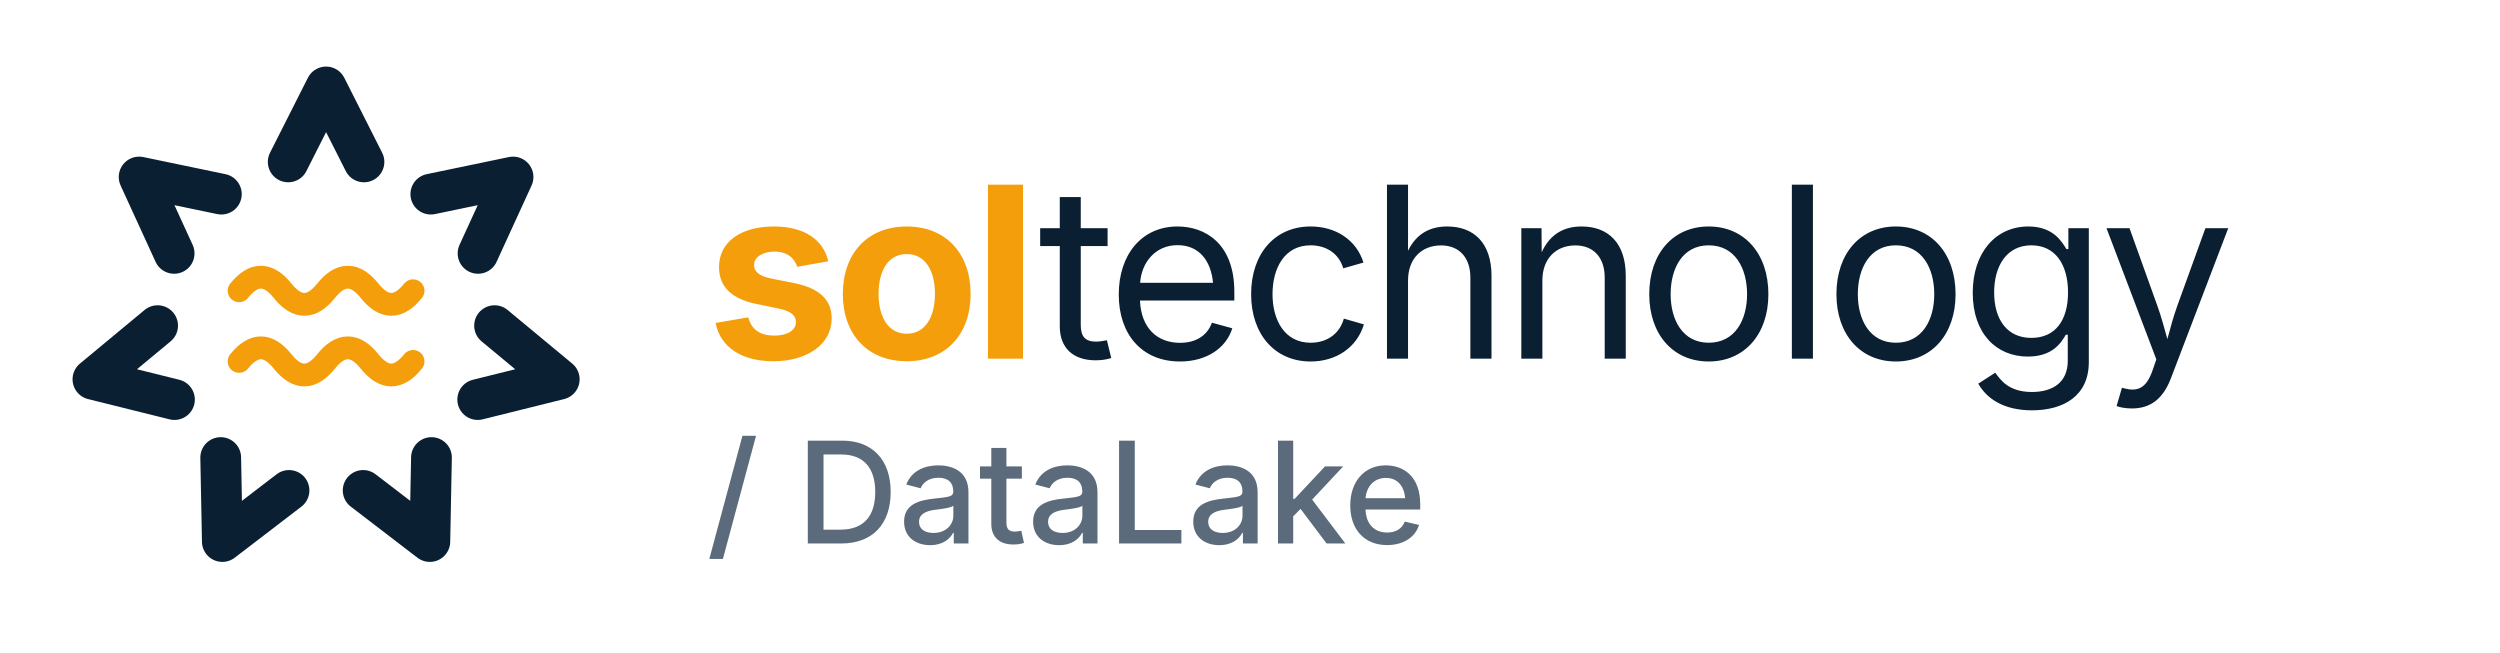
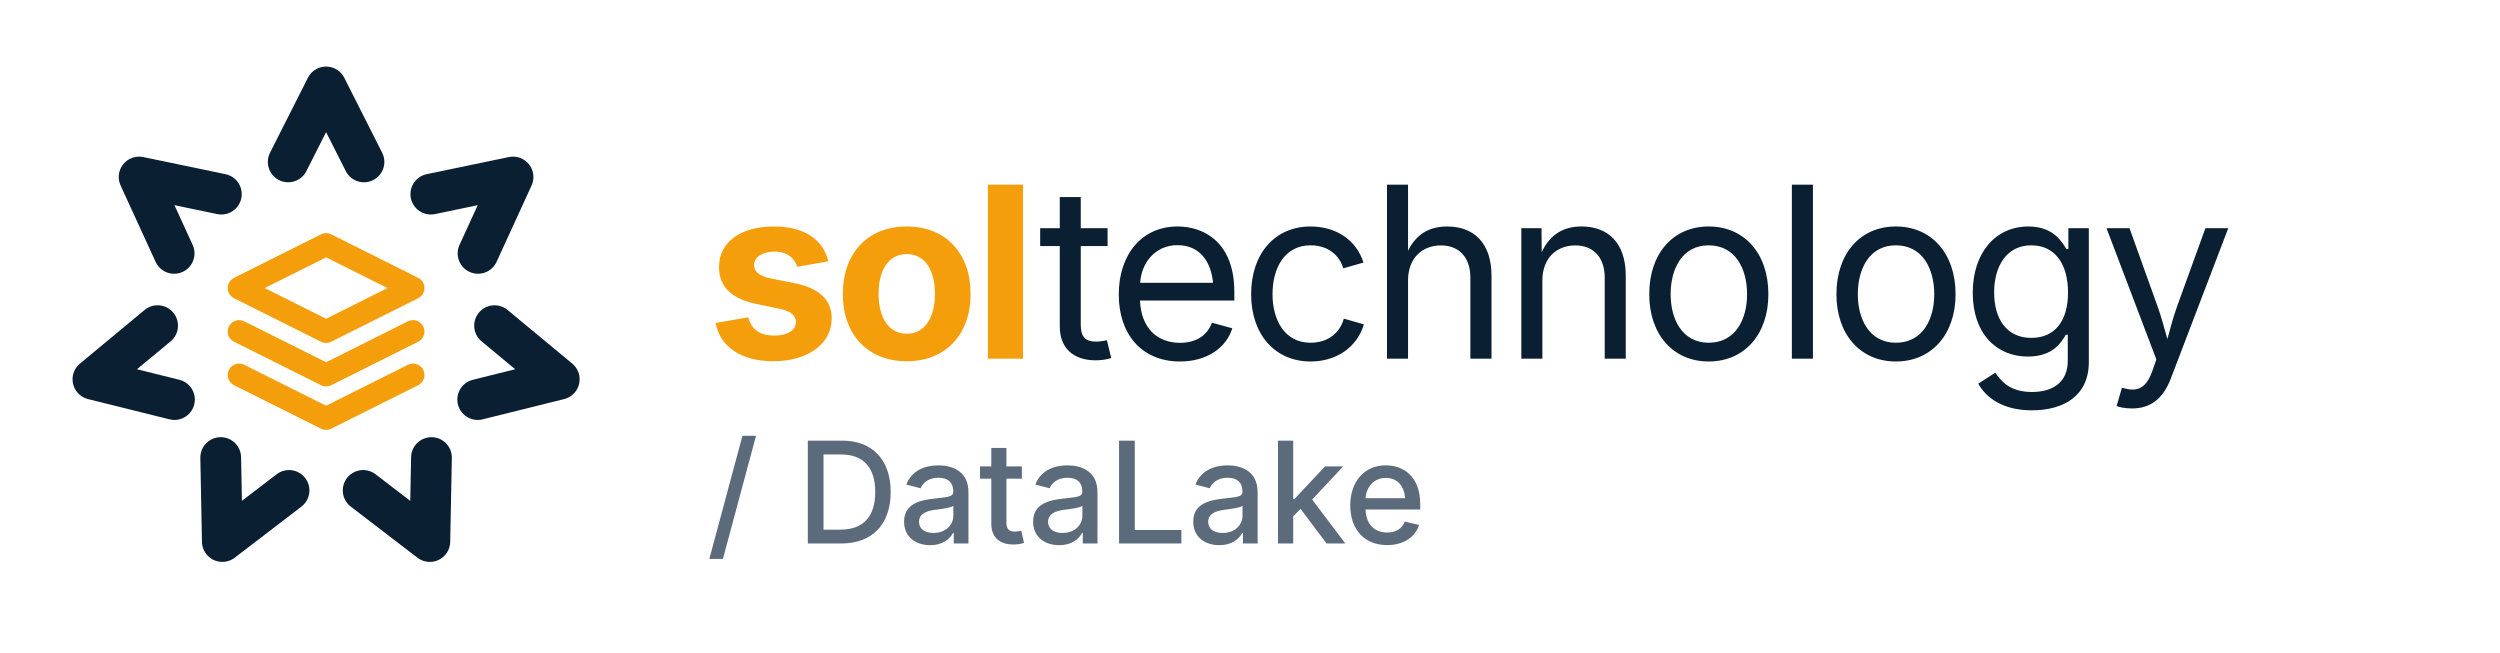
<svg xmlns="http://www.w3.org/2000/svg" viewBox="0 0 460 120" width="460" height="120">
  <g transform="translate(10,10)">
    <polyline points="43.03,19.79 50.00,6.00 56.97,19.79" fill="none" stroke="#0B1F33" stroke-width="7.5" stroke-linecap="round" stroke-linejoin="round" />
    <polyline points="69.27,25.72 84.40,22.57 77.96,36.62" fill="none" stroke="#0B1F33" stroke-width="7.5" stroke-linecap="round" stroke-linejoin="round" />
    <polyline points="81.00,49.92 92.90,59.79 77.90,63.52" fill="none" stroke="#0B1F33" stroke-width="7.5" stroke-linecap="round" stroke-linejoin="round" />
    <polyline points="69.39,74.19 69.09,89.64 56.82,80.24" fill="none" stroke="#0B1F33" stroke-width="7.5" stroke-linecap="round" stroke-linejoin="round" />
    <polyline points="43.18,80.24 30.91,89.64 30.61,74.19" fill="none" stroke="#0B1F33" stroke-width="7.5" stroke-linecap="round" stroke-linejoin="round" />
    <polyline points="22.10,63.52 7.10,59.79 19.00,49.92" fill="none" stroke="#0B1F33" stroke-width="7.5" stroke-linecap="round" stroke-linejoin="round" />
    <polyline points="22.04,36.62 15.60,22.57 30.73,25.72" fill="none" stroke="#0B1F33" stroke-width="7.5" stroke-linecap="round" stroke-linejoin="round" />
-     <path d="M34.00,43.50 q4.00,-5.00 8.00,0 t8.00,0 t8.00,0 t8.00,0" fill="none" stroke="#F59E0B" stroke-width="4.2" stroke-linecap="round" stroke-linejoin="round" />
-     <path d="M34.00,56.50 q4.00,-5.00 8.00,0 t8.00,0 t8.00,0 t8.00,0" fill="none" stroke="#F59E0B" stroke-width="4.2" stroke-linecap="round" stroke-linejoin="round" />
+     <polygon points="50,35 66,43 50,51 34,43" fill="none" stroke="#F59E0B" stroke-width="4.2" stroke-linecap="round" stroke-linejoin="round" />
+     <polyline points="34,51 50,59 66,51" fill="none" stroke="#F59E0B" stroke-width="4.2" stroke-linecap="round" stroke-linejoin="round" />
+     <polyline points="34,59 50,67 66,59" fill="none" stroke="#F59E0B" stroke-width="4.2" stroke-linecap="round" stroke-linejoin="round" />
  </g>
  <text x="130" y="66" font-family="Inter, 'SF Pro Display', 'Helvetica Neue', Arial, sans-serif" font-size="44" font-weight="700" letter-spacing="-1.3" fill="#F59E0B">sol<tspan font-weight="400" fill="#0B1F33">technology</tspan>
  </text>
  <text x="130" y="100" font-family="Inter, 'SF Pro Display', 'Helvetica Neue', Arial, sans-serif" font-size="26" font-weight="500" fill="#5B6B7B">/ DataLake</text>
</svg>
